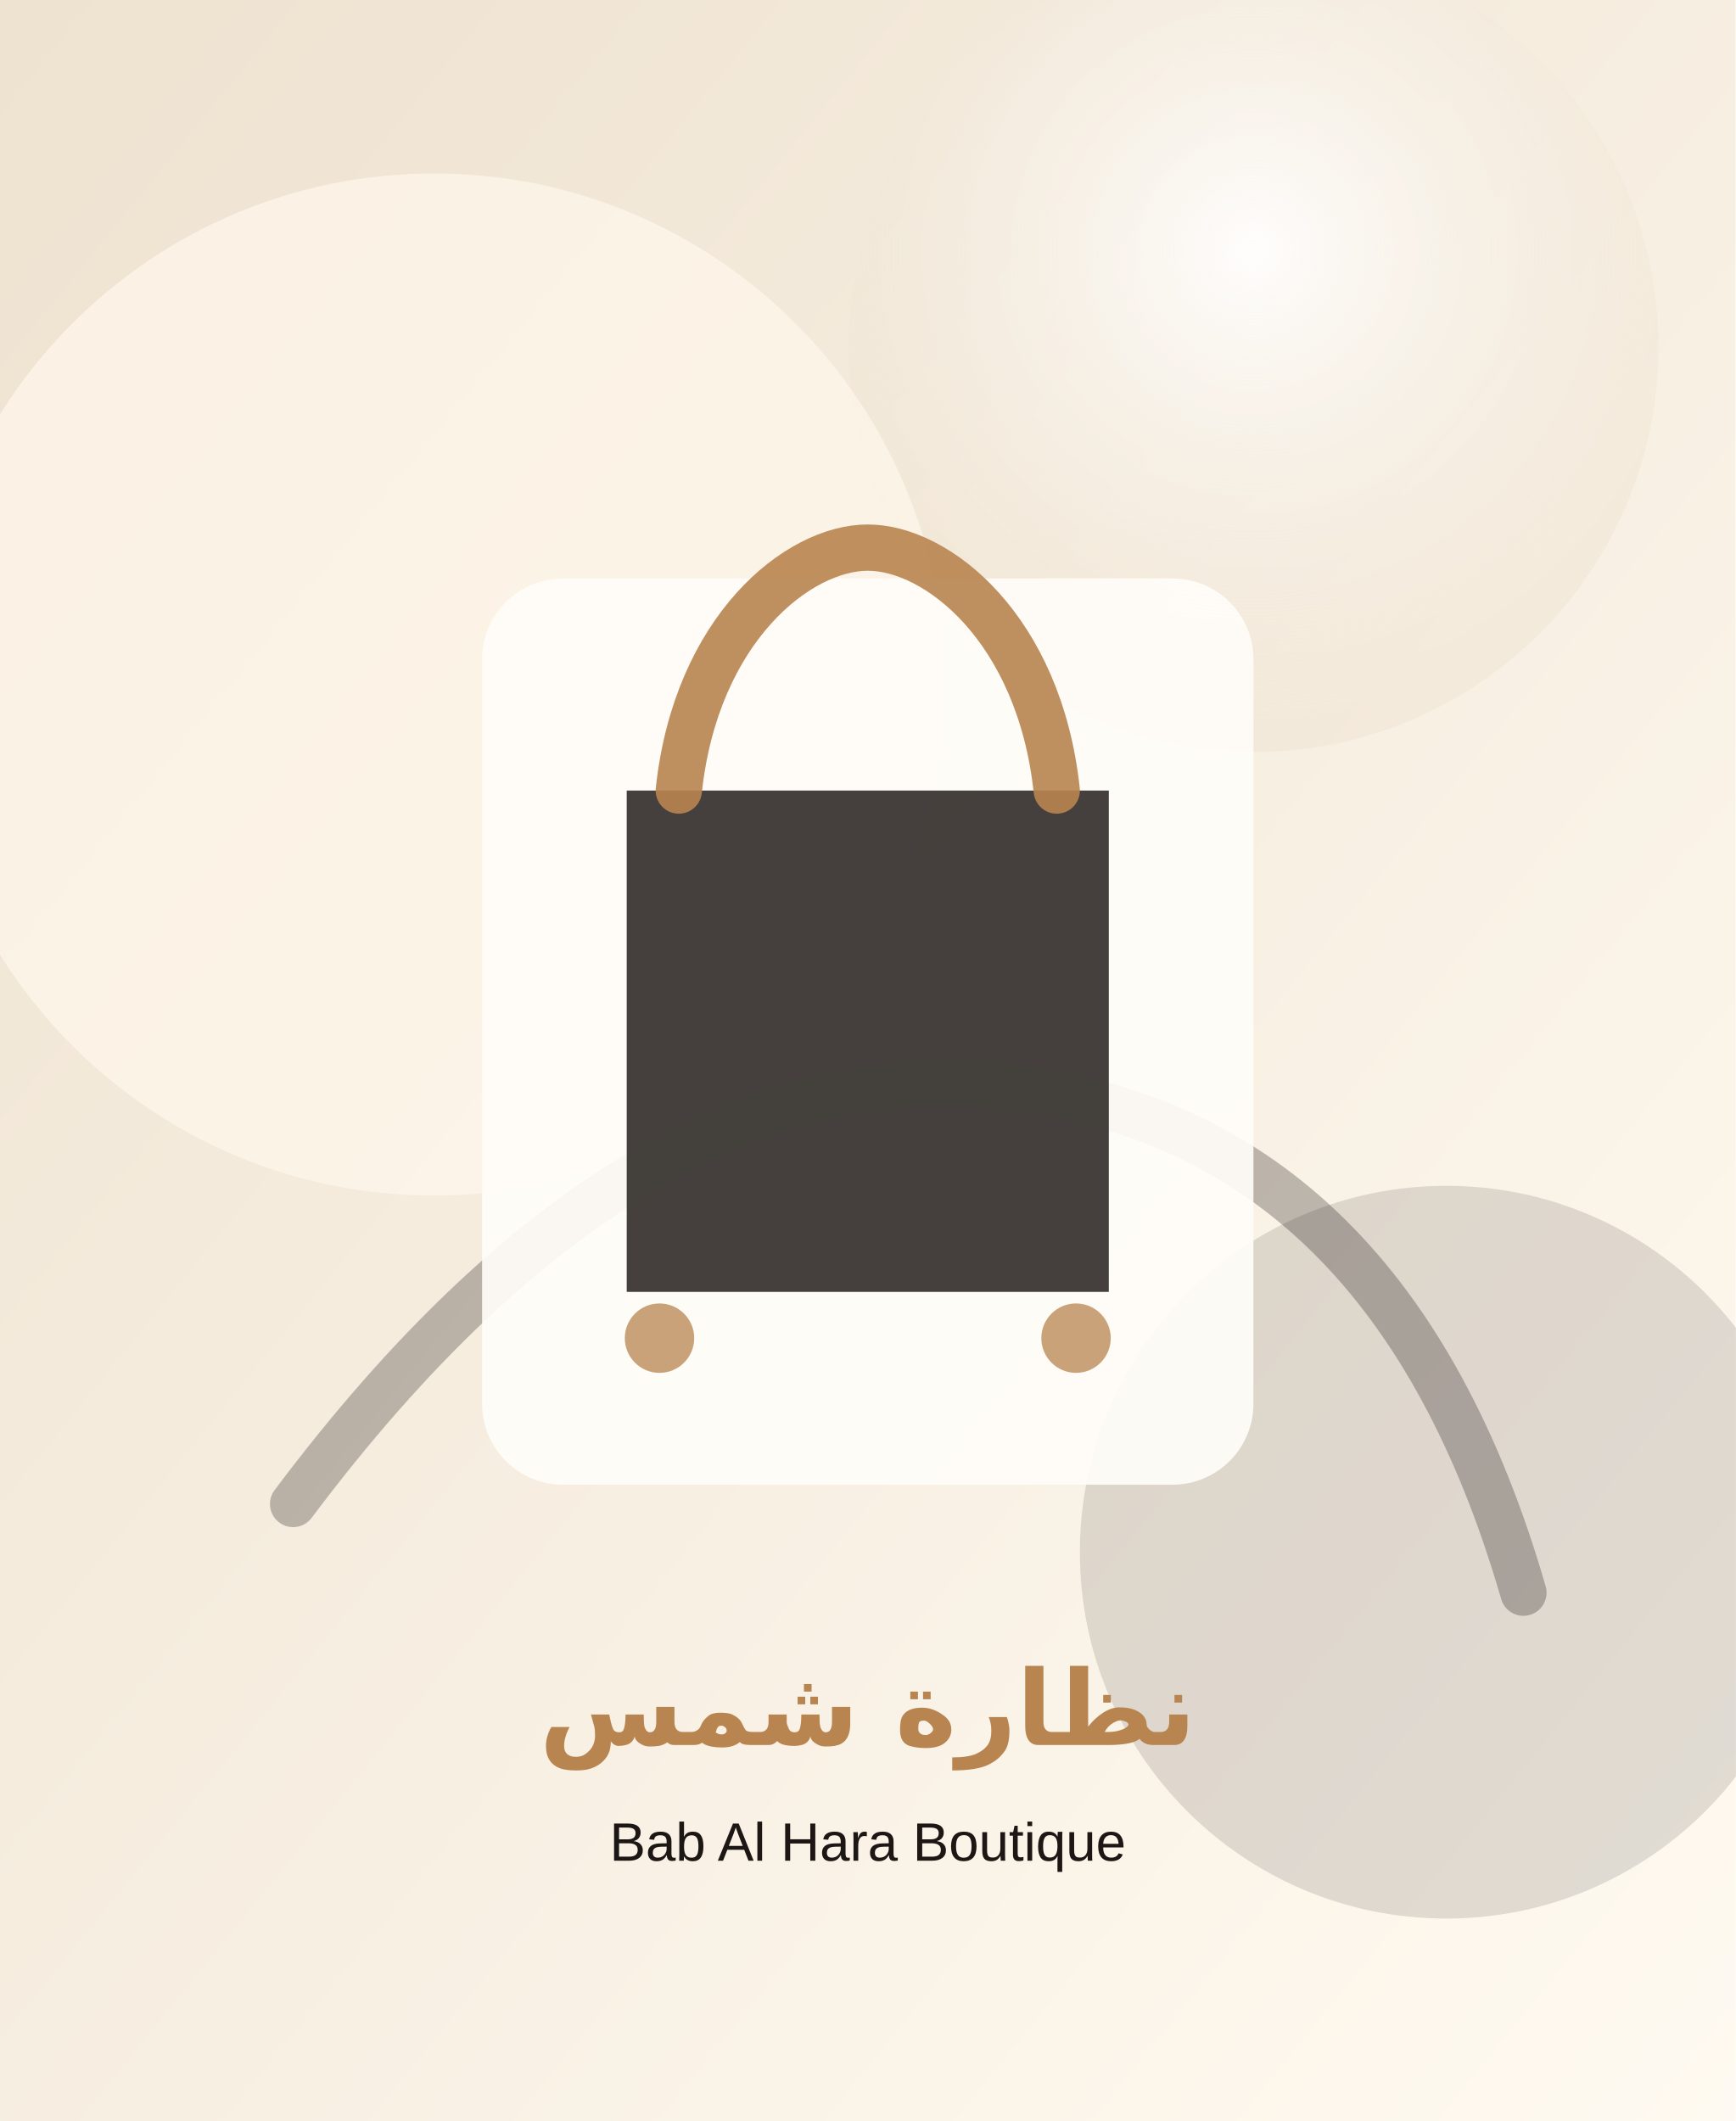
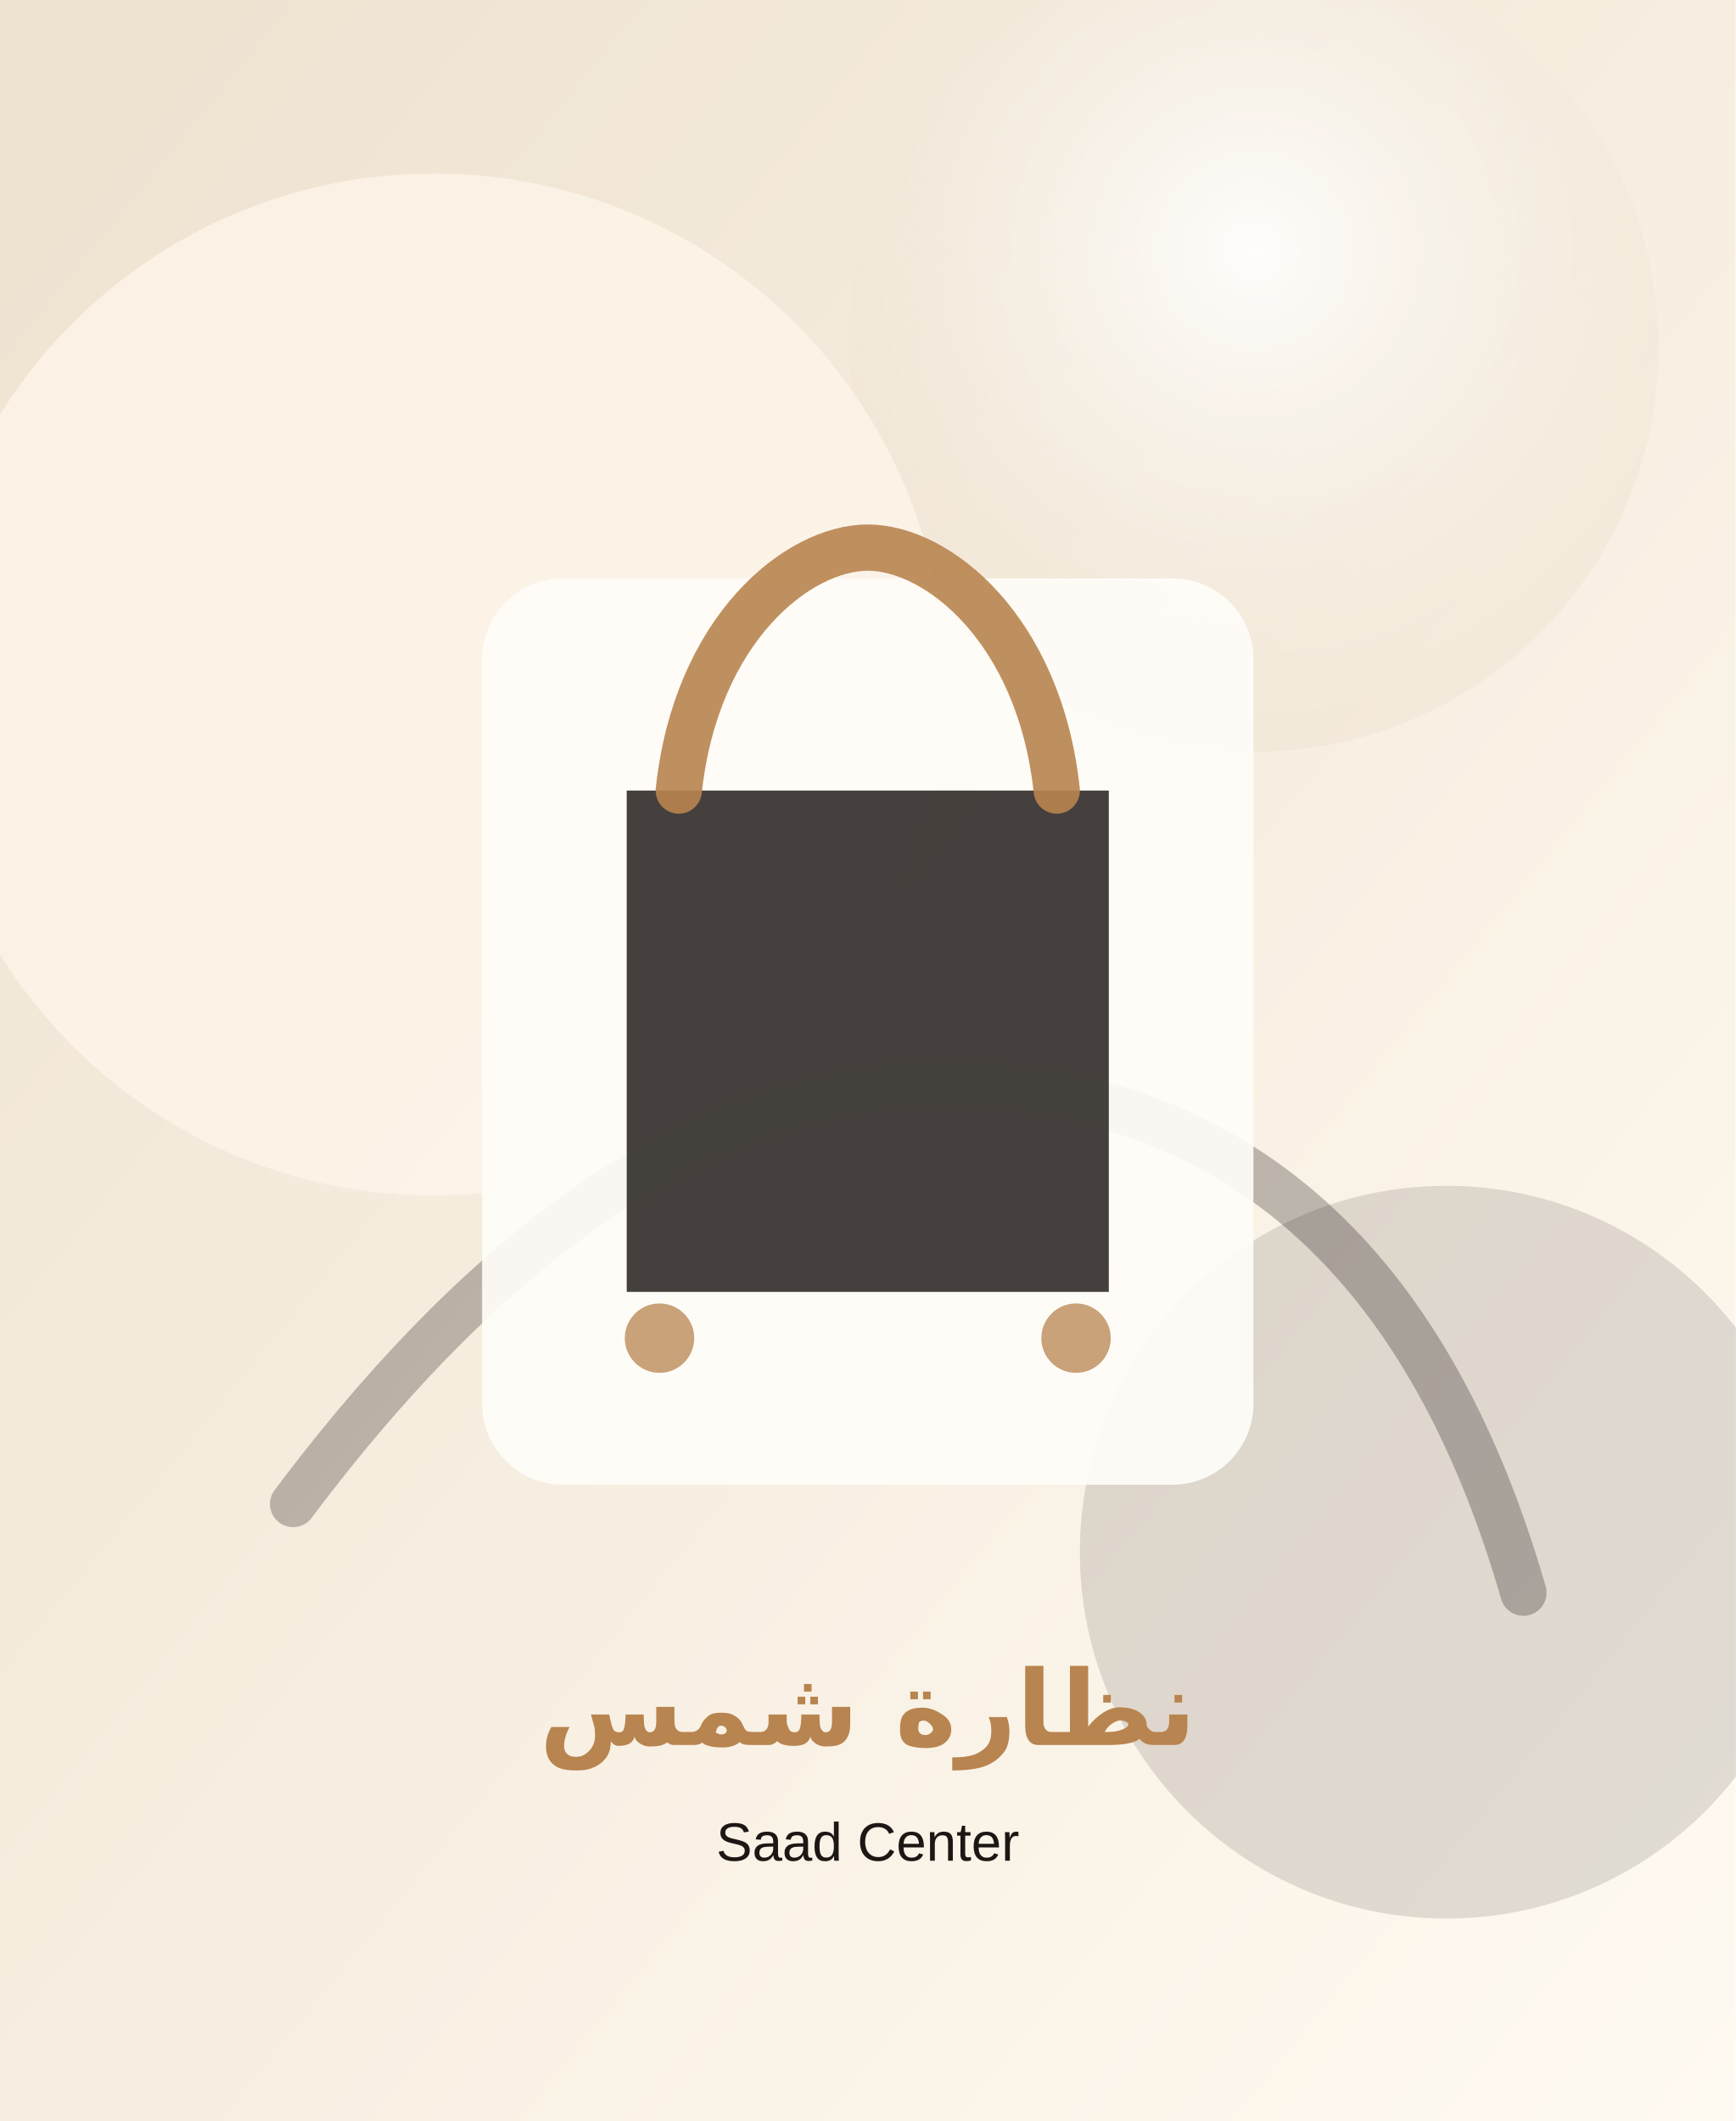
<svg xmlns="http://www.w3.org/2000/svg" width="900" height="1100" viewBox="0 0 900 1100" role="img" aria-label="نظارة شمس">
  <defs>
    <linearGradient id="g" x1="0" y1="0" x2="1" y2="1">
      <stop offset="0" stop-color="#eee2d0" />
      <stop offset="1" stop-color="#fffaf1" />
    </linearGradient>
    <radialGradient id="r" cx="50%" cy="38%" r="58%">
      <stop offset="0" stop-color="#ffffff" stop-opacity=".9" />
      <stop offset="1" stop-color="#eee2d0" stop-opacity=".4" />
    </radialGradient>
  </defs>
  <rect width="900" height="1100" fill="url(#g)" />
  <circle cx="650" cy="180" r="210" fill="url(#r)" />
  <circle cx="225" cy="355" r="265" fill="#fff7ec" opacity=".72" />
  <circle cx="750" cy="805" r="190" fill="#1c1714" opacity=".13" />
  <path d="M152 780c120-160 245-232 374-216 130 16 218 103 264 262" fill="none" stroke="#1c1714" stroke-width="24" stroke-linecap="round" opacity=".28" />
  <rect x="250" y="300" rx="42" ry="42" width="400" height="470" fill="#fffdf8" opacity=".92" />
  <path d="M325 410h250v260H325z" fill="#1c1714" opacity=".82" />
  <path d="M352 410c9-84 62-126 98-126s89 42 98 126" fill="none" stroke="#b8844f" stroke-width="24" stroke-linecap="round" opacity=".9" />
  <circle cx="342" cy="694" r="18" fill="#b8844f" opacity=".75" />
  <circle cx="558" cy="694" r="18" fill="#b8844f" opacity=".75" />
  <text x="450" y="905" text-anchor="middle" font-size="54" font-family="Arial, sans-serif" font-weight="700" fill="#b8844f">نظارة شمس</text>
-   <text x="450" y="965" text-anchor="middle" font-size="28" font-family="Arial, sans-serif" fill="#1c1714">Bab Al Hara Boutique</text>
+   <text x="450" y="965" text-anchor="middle" font-size="28" font-family="Arial, sans-serif" fill="#1c1714">Saad Center</text>
</svg>
